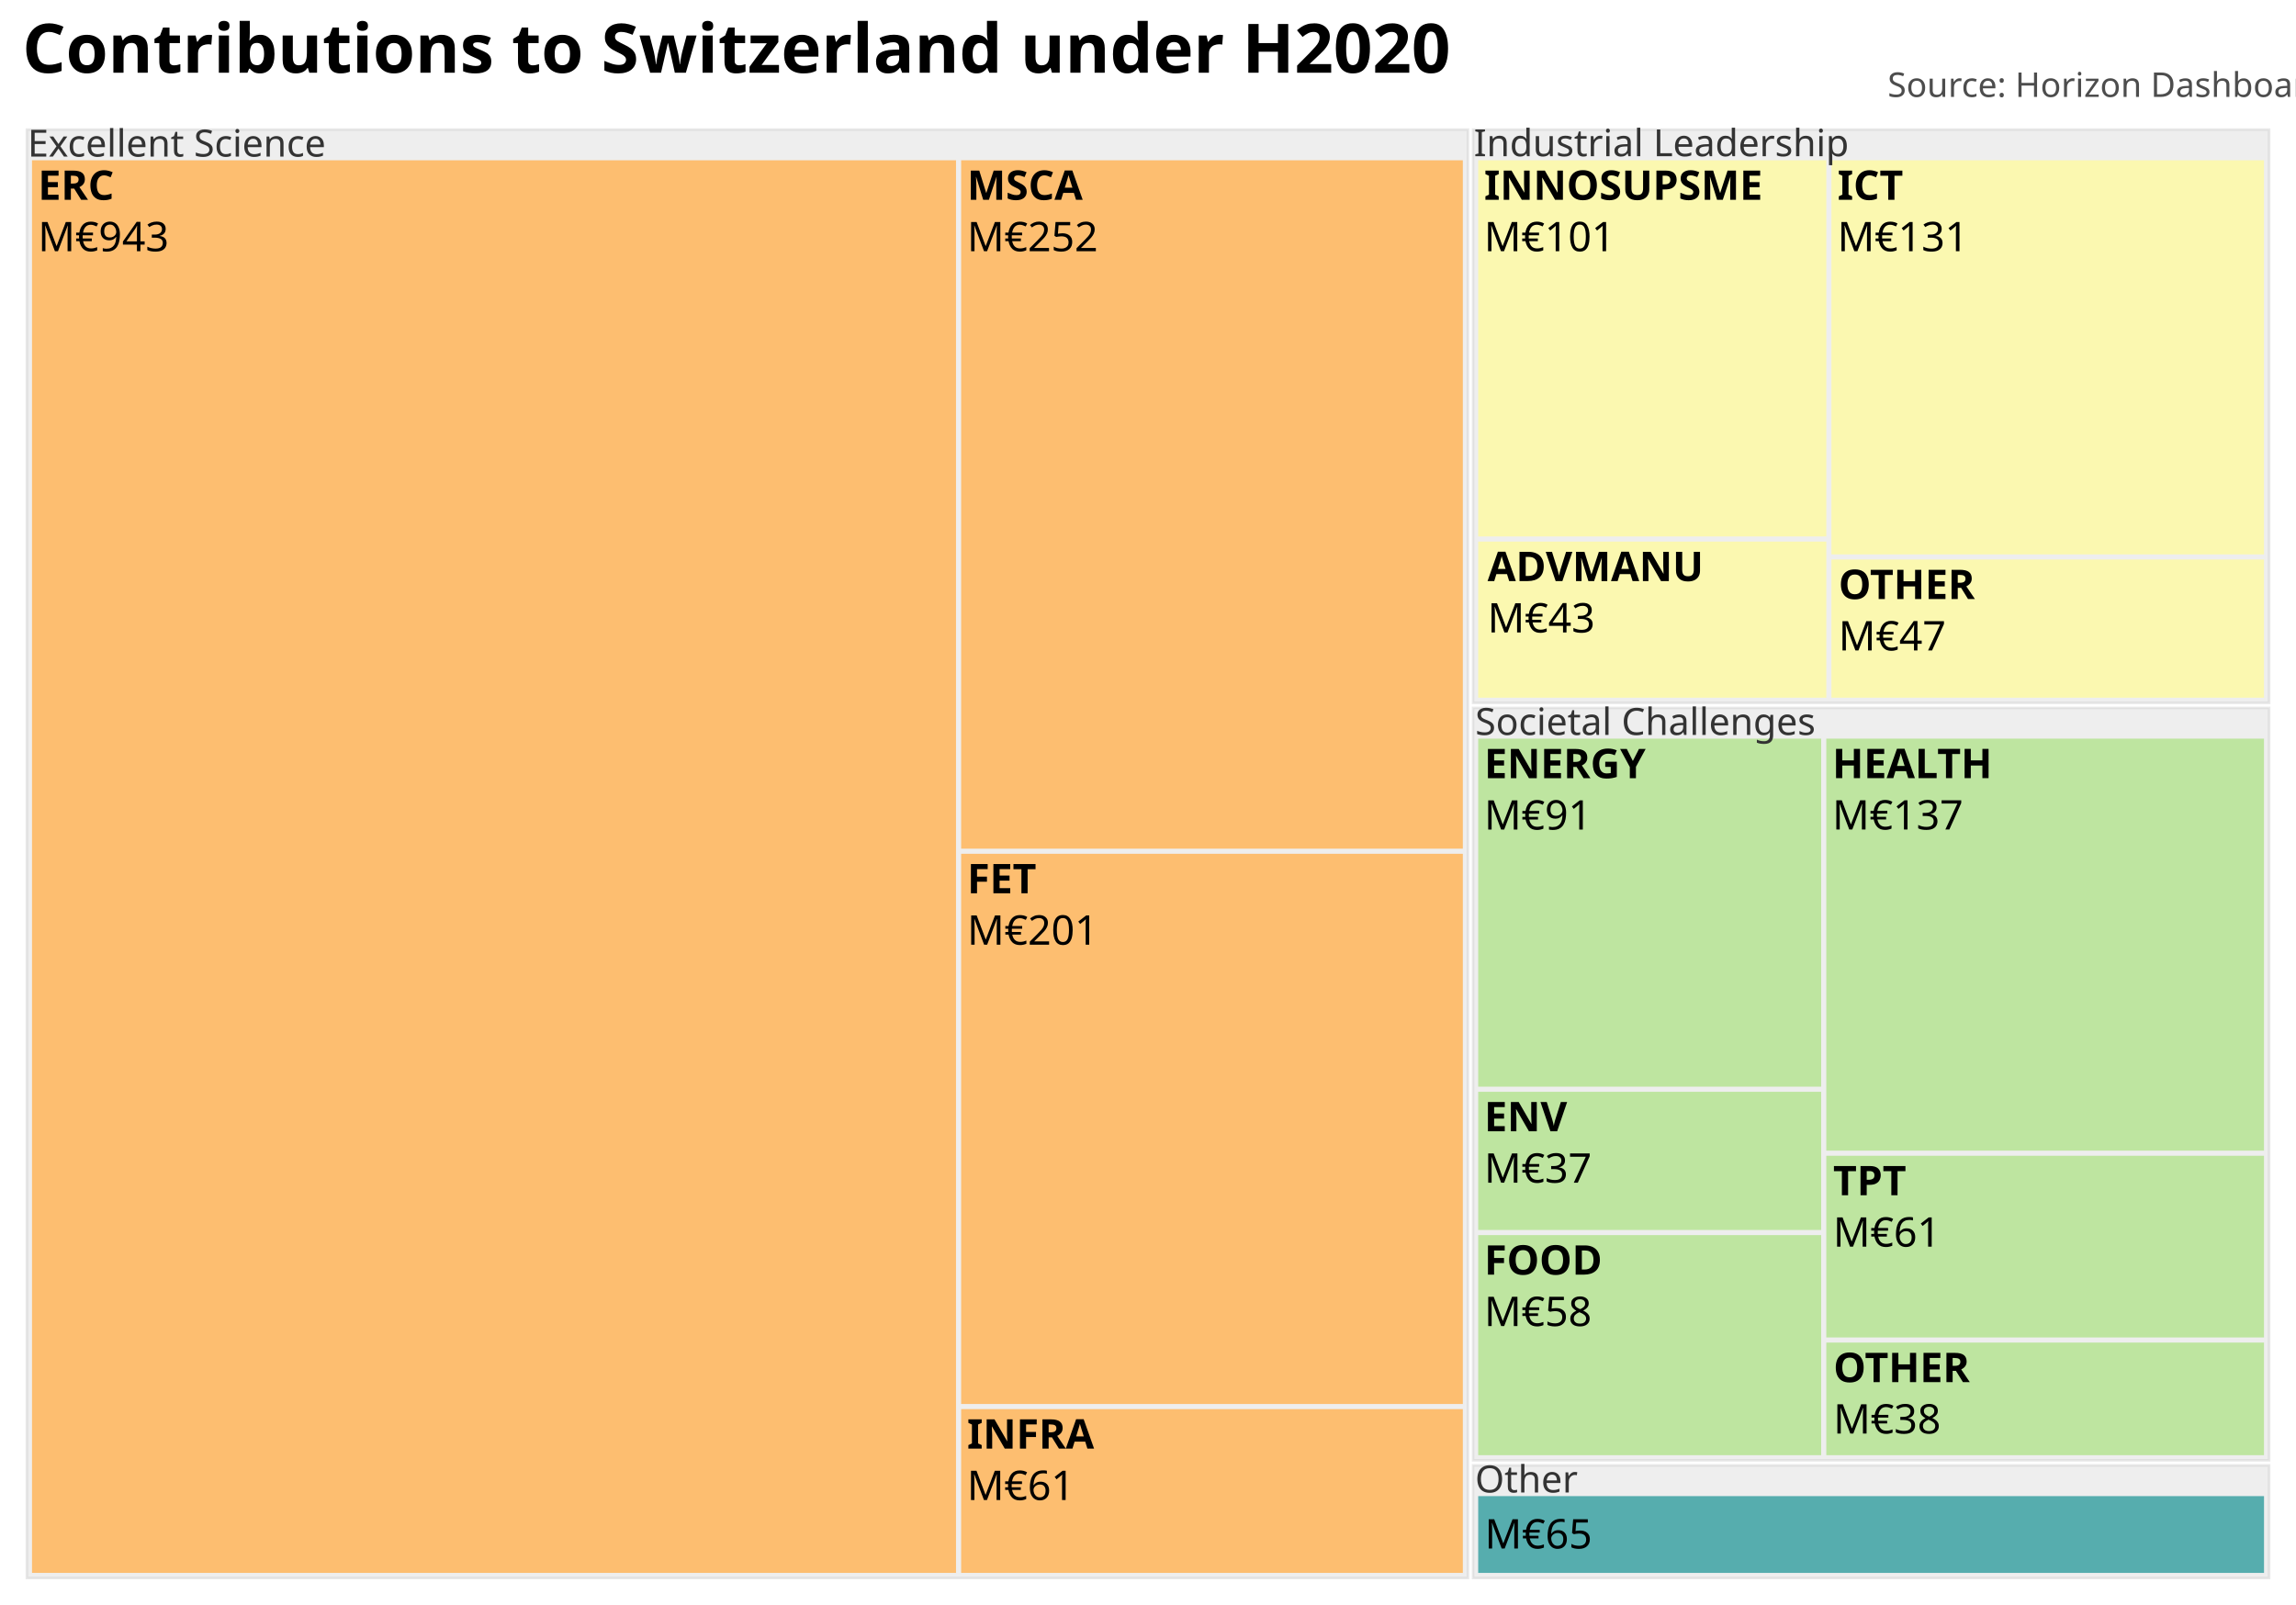
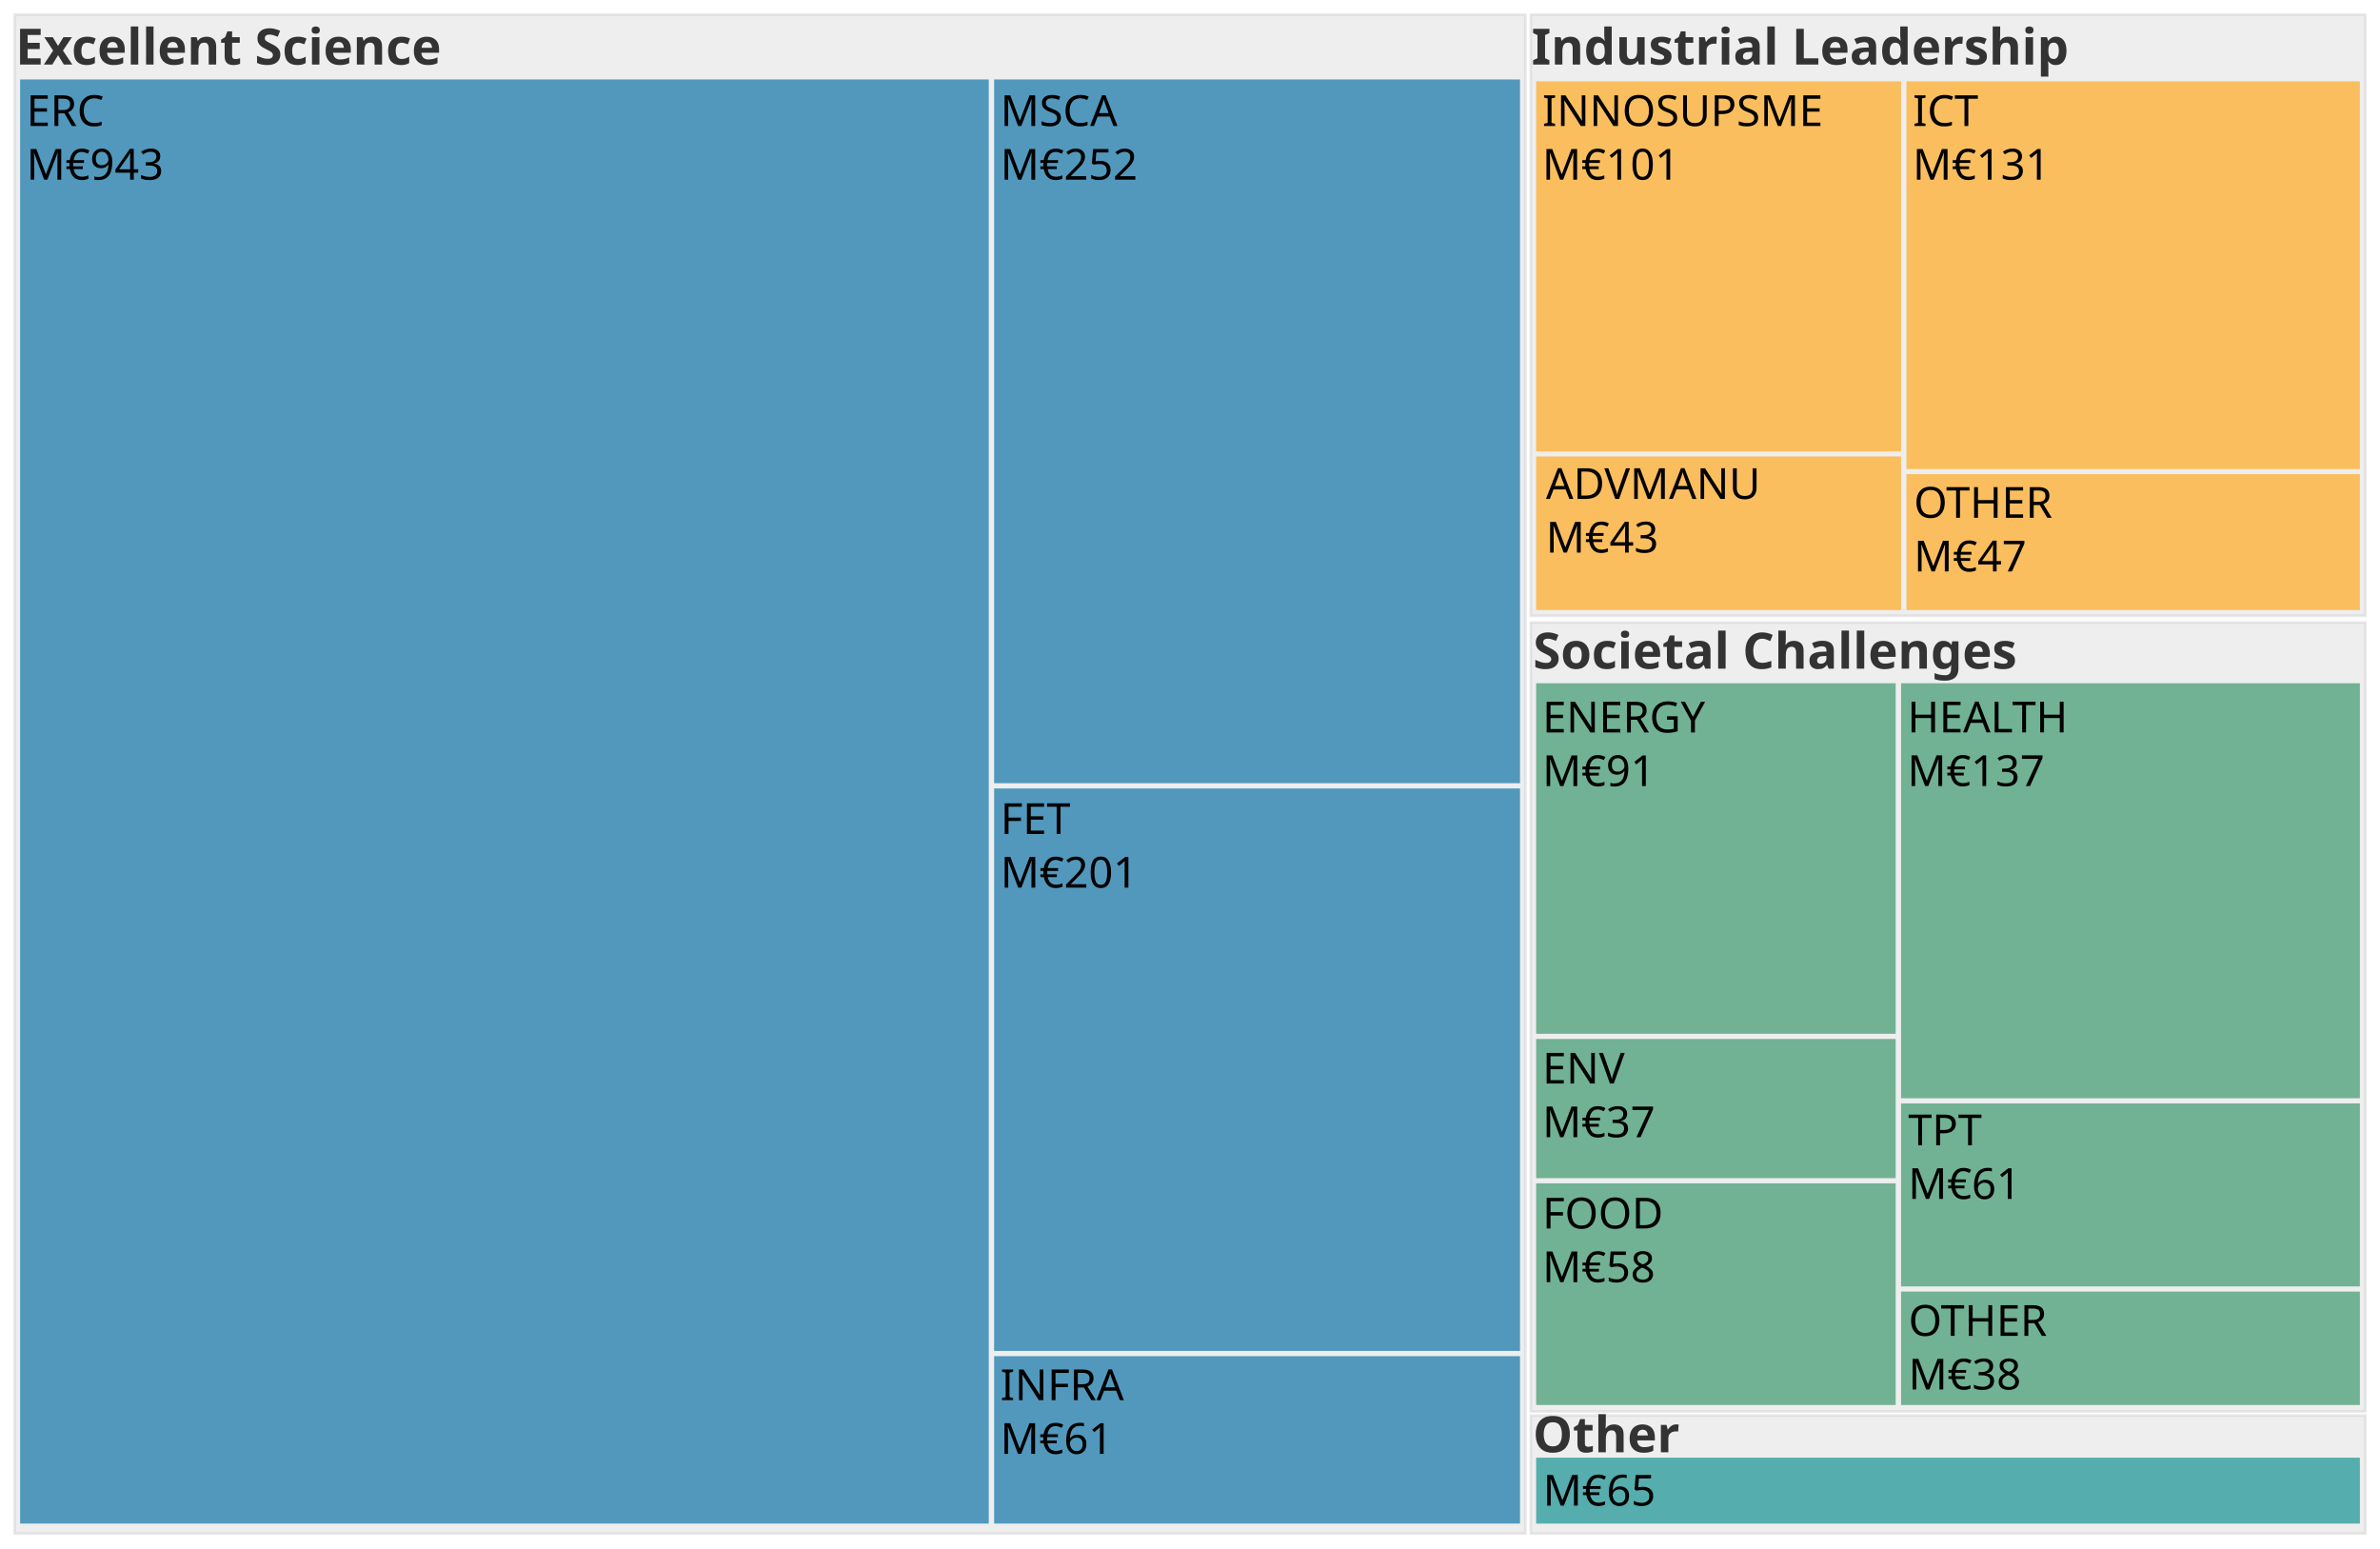
- <svg xmlns="http://www.w3.org/2000/svg" xmlns:xlink="http://www.w3.org/1999/xlink" width="897" height="627.135" version="1.1" id="svg615">
+ <svg xmlns="http://www.w3.org/2000/svg" xmlns:xlink="http://www.w3.org/1999/xlink" width="887" height="577" version="1.1" id="svg615">
  <defs id="defs619">
    <clipPath id="clip_ancestor2">
-       <use xlink:href="#path_ancestor2" id="use349" x="0" y="0" width="100%" height="100%" transform="translate(-575.5,-50.63544)" />
+       <use xlink:href="#path_ancestor2" id="use349" x="0" y="0" width="100%" height="100%" transform="translate(-570.5,-5.499999)" />
    </clipPath>
    <clipPath id="clip_ancestor4">
-       <use xlink:href="#path_ancestor4" id="use365" x="0" y="0" width="100%" height="100%" transform="translate(-575.5,-572.6354)" />
+       <use xlink:href="#path_ancestor4" id="use365" x="0" y="0" width="100%" height="100%" transform="translate(-570.5,-527.5)" />
    </clipPath>
    <clipPath id="clip_ancestor6">
      <rect width="213" height="44" id="use381" fill="#cccccc" fill-opacity="0.333" stroke="#cccccc" stroke-opacity="0.433" x="0" y="0" />
    </clipPath>
    <clipPath id="clip_ancestor3">
-       <use xlink:href="#path_ancestor3" id="use357" x="0" y="0" width="100%" height="100%" transform="translate(-575.5,-276.6354)" />
+       <use xlink:href="#path_ancestor3" id="use357" x="0" y="0" width="100%" height="100%" transform="translate(-570.5,-231.9941)" />
    </clipPath>
    <clipPath id="clip_ancestor7">
      <rect width="49" height="44" id="use389" fill="#cccccc" fill-opacity="0.333" stroke="#cccccc" stroke-opacity="0.433" x="0" y="0" />
    </clipPath>
    <clipPath id="clip_ancestor5">
      <rect width="45" height="16" id="use373" fill="#cccccc" fill-opacity="0.333" stroke="#cccccc" stroke-opacity="0.433" x="0" y="0" />
    </clipPath>
    <clipPath id="clip_ancestor0">
      <rect width="880" height="580" id="use333" fill="#cccccc" fill-opacity="0" stroke="#cccccc" stroke-opacity="0.1" x="0" y="0" />
    </clipPath>
    <clipPath id="clip_ancestor1">
-       <use xlink:href="#path_ancestor1" id="use341" x="0" y="0" width="100%" height="100%" transform="translate(-10.5,-50.63544)" />
+       <use xlink:href="#path_ancestor1" id="use341" x="0" y="0" width="100%" height="100%" transform="translate(-5.5,-5.499999)" />
    </clipPath>
    <clipPath id="clip1">
-       <use xlink:href="#path1" id="use410" x="0" y="0" width="100%" height="100%" transform="translate(-375.5,-333.6354)" />
+       <use xlink:href="#path1" id="use410" x="0" y="0" width="100%" height="100%" transform="matrix(1,0,0,1.040998,-370.5,-310.062)" />
    </clipPath>
    <clipPath id="clip16">
      <rect id="use590" fill="#e85e49" width="209" height="30" x="0" y="0" />
    </clipPath>
    <clipPath id="clip17">
      <rect id="use602" fill="#9e0142" width="45" height="30" x="0" y="0" />
    </clipPath>
    <clipPath id="clip2">
-       <use xlink:href="#path2" id="use422" x="0" y="0" width="100%" height="100%" transform="translate(-375.5,-550.6354)" />
+       <use xlink:href="#path2" id="use422" x="0" y="0" width="100%" height="100%" transform="matrix(1,0,0,1.040998,-370.5,-527.062)" />
    </clipPath>
    <clipPath id="clip0">
-       <use xlink:href="#path0" id="use398" x="0" y="0" width="100%" height="100%" transform="translate(-12.5,-62.63544)" />
+       <use xlink:href="#path0" id="use398" x="0" y="0" width="100%" height="100%" transform="matrix(1,0,0,1.040998,-7.5,-39.06204)" />
    </clipPath>
    <clipPath id="clip12">
-       <use xlink:href="#path12" id="use542" x="0" y="0" width="100%" height="100%" transform="translate(-713.5,-524.6354)" />
+       <use xlink:href="#path12" id="use542" x="0" y="0" width="100%" height="100%" transform="matrix(1,0,0,1.040998,-708.5,-501.062)" />
    </clipPath>
    <clipPath id="clip13">
-       <use xlink:href="#path13" id="use554" x="0" y="0" width="100%" height="100%" transform="translate(-713.5,-451.6354)" />
+       <use xlink:href="#path13" id="use554" x="0" y="0" width="100%" height="100%" transform="matrix(1,0,0,1.040998,-708.5,-428.062)" />
    </clipPath>
    <clipPath id="clip11">
-       <use xlink:href="#path11" id="use530" x="0" y="0" width="100%" height="100%" transform="translate(-713.5,-288.6354)" />
+       <use xlink:href="#path11" id="use530" x="0" y="0" width="100%" height="100%" transform="matrix(1,0,0,1.040998,-708.5,-265.062)" />
    </clipPath>
    <clipPath id="clip14">
-       <use xlink:href="#path14" id="use566" x="0" y="0" width="100%" height="100%" transform="translate(-577.5001,-584.6354)" />
+       <use xlink:href="#path14" id="use566" x="0" y="0" width="100%" height="100%" transform="matrix(1,0,0,1.040998,-572.5001,-561.062)" />
    </clipPath>
    <clipPath id="clip15">
      <rect id="use578" fill="#5e4fa2" width="41" height="2" x="0" y="0" />
    </clipPath>
    <clipPath id="clip5">
-       <use xlink:href="#path5" id="use458" x="0" y="0" width="100%" height="100%" transform="translate(-577.5,-211.6354)" />
+       <use xlink:href="#path5" id="use458" x="0" y="0" width="100%" height="100%" transform="matrix(1,0,0,1.040998,-572.5,-178.7054)" />
    </clipPath>
    <clipPath id="clip6">
-       <use xlink:href="#path6" id="use470" x="0" y="0" width="100%" height="100%" transform="translate(-715.5,-62.63544)" />
+       <use xlink:href="#path6" id="use470" x="0" y="0" width="100%" height="100%" transform="matrix(1,0,0,1.040998,-710.5,-29.70538)" />
    </clipPath>
    <clipPath id="clip7">
-       <use xlink:href="#path7" id="use482" x="0" y="0" width="100%" height="100%" transform="translate(-715.5,-218.6354)" />
+       <use xlink:href="#path7" id="use482" x="0" y="0" width="100%" height="100%" transform="matrix(1,0,0,1.040998,-710.5,-185.7054)" />
    </clipPath>
    <clipPath id="clip8">
-       <use xlink:href="#path8" id="use494" x="0" y="0" width="100%" height="100%" transform="translate(-577.5,-288.6354)" />
+       <use xlink:href="#path8" id="use494" x="0" y="0" width="100%" height="100%" transform="matrix(1,0,0,1.040998,-572.5,-265.062)" />
    </clipPath>
    <clipPath id="clip9">
-       <use xlink:href="#path9" id="use506" x="0" y="0" width="100%" height="100%" transform="translate(-577.5,-426.6354)" />
+       <use xlink:href="#path9" id="use506" x="0" y="0" width="100%" height="100%" transform="matrix(1,0,0,1.040998,-572.5,-403.062)" />
    </clipPath>
    <clipPath id="clip10">
-       <use xlink:href="#path10" id="use518" x="0" y="0" width="100%" height="100%" transform="translate(-577.5,-482.6354)" />
+       <use xlink:href="#path10" id="use518" x="0" y="0" width="100%" height="100%" transform="matrix(1,0,0,1.040998,-572.5,-459.062)" />
    </clipPath>
    <clipPath id="clip3">
-       <use xlink:href="#path3" id="use434" x="0" y="0" width="100%" height="100%" transform="translate(-375.5,-62.63544)" />
+       <use xlink:href="#path3" id="use434" x="0" y="0" width="100%" height="100%" transform="matrix(1,0,0,1.040998,-370.5,-39.06204)" />
    </clipPath>
    <clipPath id="clip4">
-       <use xlink:href="#path4" id="use446" x="0" y="0" width="100%" height="100%" transform="translate(-577.5,-62.63544)" />
+       <use xlink:href="#path4" id="use446" x="0" y="0" width="100%" height="100%" transform="matrix(1,0,0,1.040998,-572.5,-29.70538)" />
    </clipPath>
  </defs>
-   <rect width="563" height="566" id="path_ancestor1" fill="#cccccc" fill-opacity="0.333" stroke="#cccccc" stroke-opacity="0.433" x="10.5" y="50.635" />
-   <rect width="311" height="224" id="path_ancestor2" fill="#cccccc" fill-opacity="0.333" stroke="#cccccc" stroke-opacity="0.433" x="575.5" y="50.635" />
-   <rect width="311" height="294" id="path_ancestor3" fill="#cccccc" fill-opacity="0.333" stroke="#cccccc" stroke-opacity="0.433" x="575.5" y="276.635" />
-   <rect width="311" height="44" id="path_ancestor4" fill="#cccccc" fill-opacity="0.333" stroke="#cccccc" stroke-opacity="0.433" x="575.5" y="572.635" style="stroke-width:1" />
-   <rect id="path0" fill="#fdbe70" width="361" height="552" x="12.5" y="62.635" />
-   <text xml:space="preserve" style="font-weight:bold;font-size:16px;line-height:1.25;font-family:'Gill Sans';-inkscape-font-specification:'Gill Sans Bold'" x="14.868" y="78.089" id="text2045-6">
-     <tspan id="tspan2043-3" x="14.868" y="78.089" style="font-style:normal;font-variant:normal;font-weight:bold;font-stretch:normal;font-family:'Gill Sans';-inkscape-font-specification:'Gill Sans Bold'">ERC</tspan>
-     <tspan x="14.868" y="98.174" style="font-style:normal;font-variant:normal;font-weight:normal;font-stretch:normal;font-family:'Gill Sans';-inkscape-font-specification:'Gill Sans'" id="tspan35814">M€943</tspan>
-   </text>
-   <rect id="path1" fill="#fdbe70" width="196" height="215" x="375.5" y="333.635" />
-   <text xml:space="preserve" style="font-weight:bold;font-size:16px;line-height:1.25;font-family:'Gill Sans';-inkscape-font-specification:'Gill Sans Bold'" x="377.878" y="349.063" id="text2045-6-7">
-     <tspan id="tspan2043-3-1" x="377.878" y="349.063" style="font-style:normal;font-variant:normal;font-weight:bold;font-stretch:normal;font-family:'Gill Sans';-inkscape-font-specification:'Gill Sans Bold'">FET</tspan>
-     <tspan x="377.878" y="369.148" style="font-style:normal;font-variant:normal;font-weight:normal;font-stretch:normal;font-family:'Gill Sans';-inkscape-font-specification:'Gill Sans Bold'" id="tspan41852">M€201</tspan>
-   </text>
-   <rect id="path3" fill="#fdbe70" width="196" height="269" x="375.5" y="62.635" />
-   <text xml:space="preserve" style="font-weight:bold;font-size:16px;line-height:1.25;font-family:'Gill Sans';-inkscape-font-specification:'Gill Sans Bold'" x="377.849" y="78.089" id="text2045-6-78">
-     <tspan id="tspan2043-3-4" x="377.849" y="78.089" style="font-style:normal;font-variant:normal;font-weight:bold;font-stretch:normal;font-family:'Gill Sans';-inkscape-font-specification:'Gill Sans Bold'">MSCA</tspan>
-     <tspan x="377.849" y="98.174" style="font-style:normal;font-variant:normal;font-weight:normal;font-stretch:normal;font-family:'Gill Sans';-inkscape-font-specification:'Gill Sans Bold'" id="tspan45842">M€252</tspan>
-   </text>
-   <rect id="path4" fill="#fbf8b0" width="136" height="147" x="577.5" y="62.635" />
-   <text xml:space="preserve" style="font-weight:bold;font-size:16px;line-height:1.25;font-family:'Gill Sans';-inkscape-font-specification:'Gill Sans Bold'" x="579.809" y="78.089" id="text2045-6-78-5">
-     <tspan id="tspan2043-3-4-37" x="579.809" y="78.089" style="font-style:normal;font-variant:normal;font-weight:bold;font-stretch:normal;font-family:'Gill Sans';-inkscape-font-specification:'Gill Sans Bold'">INNOSUPSME</tspan>
-     <tspan x="579.809" y="98.174" style="font-style:normal;font-variant:normal;font-weight:normal;font-stretch:normal;font-family:'Gill Sans';-inkscape-font-specification:'Gill Sans Bold'" id="tspan46175">M€101</tspan>
-   </text>
-   <rect id="path5" fill="#fbf8b0" width="136" height="61" x="577.5" y="211.635" />
-   <rect id="path6" fill="#fbf8b0" width="169" height="154" x="715.5" y="62.635" />
-   <text xml:space="preserve" style="font-weight:bold;font-size:16px;line-height:1.25;font-family:'Gill Sans';-inkscape-font-specification:'Gill Sans Bold'" x="717.867" y="78.089" id="text2045-6-78-9">
-     <tspan id="tspan2043-3-4-3" x="717.867" y="78.089" style="font-style:normal;font-variant:normal;font-weight:bold;font-stretch:normal;font-family:'Gill Sans';-inkscape-font-specification:'Gill Sans Bold'">ICT</tspan>
-     <tspan x="717.867" y="98.174" style="font-style:normal;font-variant:normal;font-weight:normal;font-stretch:normal;font-family:'Gill Sans';-inkscape-font-specification:'Gill Sans Bold'" id="tspan46506">M€131</tspan>
-   </text>
-   <rect id="path7" fill="#fbf8b0" width="169" height="54" x="715.5" y="218.635" />
-   <text xml:space="preserve" style="font-weight:bold;font-size:16px;line-height:1.25;font-family:'Gill Sans';-inkscape-font-specification:'Gill Sans Bold'" x="718.278" y="234.089" id="text2045-6-78-4-3">
-     <tspan id="tspan2043-3-4-2-8" x="718.278" y="234.089" style="font-style:normal;font-variant:normal;font-weight:bold;font-stretch:normal;font-family:'Gill Sans';-inkscape-font-specification:'Gill Sans Bold'">OTHER</tspan>
-     <tspan x="718.278" y="254.174" style="font-style:normal;font-variant:normal;font-weight:normal;font-stretch:normal;font-family:'Gill Sans';-inkscape-font-specification:'Gill Sans Bold'" id="tspan47214">M€47</tspan>
-   </text>
-   <rect id="path8" fill="#bee5a0" width="134" height="136" x="577.5" y="288.635" />
-   <text xml:space="preserve" style="font-weight:bold;font-size:16px;line-height:1.25;font-family:'Gill Sans';-inkscape-font-specification:'Gill Sans Bold'" x="579.868" y="304.089" id="text2045-6-78-3">
-     <tspan id="tspan2043-3-4-9" x="579.868" y="304.089" style="font-style:normal;font-variant:normal;font-weight:bold;font-stretch:normal;font-family:'Gill Sans';-inkscape-font-specification:'Gill Sans Bold'">ENERGY</tspan>
-     <tspan x="579.868" y="324.174" style="font-style:normal;font-variant:normal;font-weight:normal;font-stretch:normal;font-family:'Gill Sans';-inkscape-font-specification:'Gill Sans Bold'" id="tspan47676">M€91</tspan>
-   </text>
-   <rect id="path9" fill="#bee5a0" width="134" height="54" x="577.5" y="426.635" />
-   <text xml:space="preserve" style="font-weight:bold;font-size:16px;line-height:1.25;font-family:'Gill Sans';-inkscape-font-specification:'Gill Sans Bold'" x="579.868" y="442.063" id="text2045-6-78-4-1">
-     <tspan x="579.868" y="442.063" style="font-style:normal;font-variant:normal;font-weight:bold;font-stretch:normal;font-family:'Gill Sans';-inkscape-font-specification:'Gill Sans Bold'" id="tspan34536">ENV</tspan>
-     <tspan x="579.868" y="462.148" style="font-style:normal;font-variant:normal;font-weight:normal;font-stretch:normal;font-family:'Gill Sans';-inkscape-font-specification:'Gill Sans Bold'" id="tspan50128">M€37</tspan>
-   </text>
-   <rect id="path10" fill="#bee5a0" width="134" height="86" x="577.5" y="482.635" />
-   <text xml:space="preserve" style="font-weight:bold;font-size:16px;line-height:1.25;font-family:'Gill Sans';-inkscape-font-specification:'Gill Sans Bold'" x="579.878" y="498.089" id="text2045-6-78-4-2">
-     <tspan id="tspan2043-3-4-2-9" x="579.878" y="498.089" style="font-style:normal;font-variant:normal;font-weight:bold;font-stretch:normal;font-family:'Gill Sans';-inkscape-font-specification:'Gill Sans Bold'">FOOD</tspan>
-     <tspan x="579.878" y="518.174" style="font-style:normal;font-variant:normal;font-weight:normal;font-stretch:normal;font-family:'Gill Sans';-inkscape-font-specification:'Gill Sans Bold'" id="tspan50966">M€58</tspan>
-   </text>
-   <rect id="path11" fill="#bee5a0" width="171" height="161" x="713.5" y="288.635" />
-   <text xml:space="preserve" style="font-weight:bold;font-size:16px;line-height:1.25;font-family:'Gill Sans';-inkscape-font-specification:'Gill Sans Bold'" x="715.873" y="304.063" id="text2045-6-78-67">
-     <tspan id="tspan2043-3-4-8" x="715.873" y="304.063" style="font-style:normal;font-variant:normal;font-weight:bold;font-stretch:normal;font-family:'Gill Sans';-inkscape-font-specification:'Gill Sans Bold'">HEALTH</tspan>
-     <tspan x="715.873" y="324.148" style="font-style:normal;font-variant:normal;font-weight:normal;font-stretch:normal;font-family:'Gill Sans';-inkscape-font-specification:'Gill Sans Bold'" id="tspan47860">M€137</tspan>
-   </text>
-   <rect id="path12" fill="#bee5a0" width="171" height="44" x="713.5" y="524.635" />
-   <text xml:space="preserve" style="font-weight:bold;font-size:16px;line-height:1.25;font-family:'Gill Sans';-inkscape-font-specification:'Gill Sans Bold'" x="716.278" y="540.089" id="text2045-6-78-4">
-     <tspan id="tspan2043-3-4-2" x="716.278" y="540.089" style="font-style:normal;font-variant:normal;font-weight:bold;font-stretch:normal;font-family:'Gill Sans';-inkscape-font-specification:'Gill Sans Bold'">OTHER</tspan>
-     <tspan x="716.278" y="560.174" style="font-style:normal;font-variant:normal;font-weight:normal;font-stretch:normal;font-family:'Gill Sans';-inkscape-font-specification:'Gill Sans Bold'" id="tspan50598">M€38</tspan>
-   </text>
-   <rect id="path13" fill="#bee5a0" width="171" height="71" x="713.5" y="451.635" />
-   <text xml:space="preserve" style="font-weight:bold;font-size:16px;line-height:1.25;font-family:'Gill Sans';-inkscape-font-specification:'Gill Sans Bold'" x="716.168" y="467.063" id="text2045-6-78-4-36">
-     <tspan id="tspan2043-3-4-2-0" x="716.168" y="467.063" style="font-style:normal;font-variant:normal;font-weight:bold;font-stretch:normal;font-family:'Gill Sans';-inkscape-font-specification:'Gill Sans Bold'">TPT</tspan>
-     <tspan x="716.168" y="487.148" style="font-style:normal;font-variant:normal;font-weight:normal;font-stretch:normal;font-family:'Gill Sans';-inkscape-font-specification:'Gill Sans Bold'" id="tspan50702">M€61</tspan>
-   </text>
-   <rect id="path14" fill="#56adae" width="307.006" height="30.006" x="577.5" y="584.635" style="stroke-width:1" />
-   <text clip-path="url(#clip15)" font-family="Arial, sans-serif" font-size="10px" dominant-baseline="text-before-edge" class="txt" id="text585" transform="translate(577.5,612.6354)">
+   <text clip-path="url(#clip15)" font-family="Arial, sans-serif" font-size="10px" dominant-baseline="text-before-edge" class="txt" id="text585" transform="translate(572.5,567.5)">
    <tspan x="3" y="0.2em" style="font-weight:bold;font-size:10px;font-family:Arial, sans-serif;fill:#000000" id="tspan581" />
    <tspan x="3" y="1.3em" style="font-weight:normal;font-size:10px;font-family:Arial, sans-serif;fill:#000000" id="tspan583">M€3.9</tspan>
  </text>
-   <text xml:space="preserve" style="font-weight:bold;font-size:14.667px;line-height:1.25;font-family:'Gill Sans';-inkscape-font-specification:'Gill Sans Bold';fill:#333333" x="10.797" y="61.19" id="text2045">
-     <tspan id="tspan2043" x="10.797" y="61.19" style="font-style:normal;font-variant:normal;font-weight:normal;font-stretch:normal;font-size:14.667px;font-family:'Gill Sans';-inkscape-font-specification:'Gill Sans';fill:#333333">Excellent Science</tspan>
+   <rect width="563" height="566" id="path_ancestor1" fill="#cccccc" fill-opacity="0.333" stroke="#cccccc" stroke-opacity="0.433" x="5.5" y="5.5" />
+   <rect width="311" height="224" id="path_ancestor2" fill="#cccccc" fill-opacity="0.333" stroke="#cccccc" stroke-opacity="0.433" x="570.5" y="5.5" />
+   <rect width="311" height="294" id="path_ancestor3" fill="#cccccc" fill-opacity="0.333" stroke="#cccccc" stroke-opacity="0.433" x="570.5" y="231.994" />
+   <rect width="311" height="44" id="path_ancestor4" fill="#cccccc" fill-opacity="0.333" stroke="#cccccc" stroke-opacity="0.433" x="570.5" y="527.5" style="stroke-width:1" />
+   <rect id="path0" fill="#fdbe70" width="361" height="538.166" x="7.5" y="29.618" style="fill:#5298bd;fill-opacity:1;stroke-width:1" />
+   <rect id="path1" fill="#fdbe70" width="196" height="209.612" x="370.5" y="293.827" style="fill:#5298bd;fill-opacity:1;stroke-width:1" />
+   <rect id="path3" fill="#fdbe70" width="196" height="262.258" x="370.5" y="29.618" style="fill:#5298bd;fill-opacity:1;stroke-width:1" />
+   <g id="g36141" transform="matrix(1,0,0,0.986346,0,0.2247885)" style="stroke-width:1.007">
+     <rect id="path4" fill="#fbf8b0" width="136" height="139.824" x="572.5" y="30.517" style="fill:#fbbe5e;fill-opacity:1;stroke-width:1.007" />
+     <rect id="path5" fill="#fbf8b0" width="136" height="58.022" x="572.5" y="172.243" style="fill:#fbbe5e;fill-opacity:1;stroke-width:1.007" />
+     <rect id="path6" fill="#fbf8b0" width="169" height="146.482" x="710.5" y="30.517" style="fill:#fbbe5e;fill-opacity:1;stroke-width:1.007" />
+     <rect id="path7" fill="#fbf8b0" width="169" height="51.364" x="710.5" y="178.901" style="fill:#fbbe5e;fill-opacity:1;stroke-width:1.007" />
+   </g>
+   <rect id="path8" fill="#bee5a0" width="134" height="130.644" x="572.5" y="254.623" style="fill:#71b294;fill-opacity:1;stroke-width:1" />
+   <rect id="path9" fill="#bee5a0" width="134" height="51.873" x="572.5" y="387.188" style="fill:#71b294;fill-opacity:1;stroke-width:1" />
+   <rect id="path10" fill="#bee5a0" width="134" height="82.613" x="572.5" y="440.983" style="fill:#71b294;fill-opacity:1;stroke-width:1" />
+   <rect id="path11" fill="#bee5a0" width="171" height="154.659" x="708.5" y="254.623" style="fill:#71b294;fill-opacity:1;stroke-width:1" />
+   <rect id="path12" fill="#bee5a0" width="171" height="42.267" x="708.5" y="481.329" style="fill:#71b294;fill-opacity:1;stroke-width:1" />
+   <rect id="path13" fill="#bee5a0" width="171" height="68.204" x="708.5" y="411.204" style="fill:#71b294;fill-opacity:1;stroke-width:1" />
+   <rect id="path14" fill="#56adae" width="307.006" height="24.556" x="572.5" y="543.233" style="stroke-width:1" />
+   <rect id="path2" fill="#fdbe70" width="196" height="62.396" x="370.5" y="505.388" style="fill:#5298bd;fill-opacity:1;stroke-width:1" />
+   <text xml:space="preserve" style="font-style:normal;font-variant:normal;font-weight:normal;font-stretch:normal;font-size:16px;line-height:1.25;font-family:sans-serif;-inkscape-font-specification:sans-serif" x="9.868" y="46.954" id="text2045-6">
+     <tspan id="tspan2043-3" x="9.868" y="46.954" style="font-style:normal;font-variant:normal;font-weight:normal;font-stretch:normal;font-family:sans-serif;-inkscape-font-specification:sans-serif">ERC</tspan>
+     <tspan x="9.868" y="66.954" style="font-style:normal;font-variant:normal;font-weight:normal;font-stretch:normal;font-family:sans-serif;-inkscape-font-specification:sans-serif" id="tspan35814">M€943</tspan>
  </text>
-   <text xml:space="preserve" style="font-weight:bold;font-size:14.667px;line-height:1.25;font-family:'Gill Sans';-inkscape-font-specification:'Gill Sans Bold';fill:#333333" x="575.781" y="61.05" id="text2045-3">
-     <tspan id="tspan2043-9" x="575.781" y="61.05" style="font-style:normal;font-variant:normal;font-weight:normal;font-stretch:normal;font-size:14.667px;font-family:'Gill Sans';-inkscape-font-specification:'Gill Sans';fill:#333333">Industrial Leadership</tspan>
+   <text xml:space="preserve" style="font-style:normal;font-variant:normal;font-weight:normal;font-stretch:normal;font-size:16px;line-height:1.25;font-family:sans-serif;-inkscape-font-specification:sans-serif" x="372.878" y="310.794" id="text2045-6-7">
+     <tspan id="tspan2043-3-1" x="372.878" y="310.794" style="font-style:normal;font-variant:normal;font-weight:normal;font-stretch:normal;font-family:sans-serif;-inkscape-font-specification:sans-serif">FET</tspan>
+     <tspan x="372.878" y="330.794" style="font-style:normal;font-variant:normal;font-weight:normal;font-stretch:normal;font-family:sans-serif;-inkscape-font-specification:sans-serif" id="tspan41852">M€201</tspan>
  </text>
-   <text xml:space="preserve" style="font-weight:bold;font-size:14.667px;line-height:1.25;font-family:'Gill Sans';-inkscape-font-specification:'Gill Sans Bold';fill:#333333" x="576.344" y="287.19" id="text2045-1">
-     <tspan id="tspan2043-8" x="576.344" y="287.19" style="font-style:normal;font-variant:normal;font-weight:normal;font-stretch:normal;font-size:14.667px;font-family:'Gill Sans';-inkscape-font-specification:'Gill Sans';fill:#333333">Societal Challenges</tspan>
+   <text xml:space="preserve" style="font-style:normal;font-variant:normal;font-weight:normal;font-stretch:normal;font-size:16px;line-height:1.25;font-family:sans-serif;-inkscape-font-specification:sans-serif" x="372.849" y="46.954" id="text2045-6-78">
+     <tspan id="tspan2043-3-4" x="372.849" y="46.954" style="font-style:normal;font-variant:normal;font-weight:normal;font-stretch:normal;font-family:sans-serif;-inkscape-font-specification:sans-serif">MSCA</tspan>
+     <tspan x="372.849" y="66.954" style="font-style:normal;font-variant:normal;font-weight:normal;font-stretch:normal;font-family:sans-serif;-inkscape-font-specification:sans-serif" id="tspan45842">M€252</tspan>
  </text>
-   <text xml:space="preserve" style="font-weight:bold;font-size:14.667px;line-height:1.25;font-family:'Gill Sans';-inkscape-font-specification:'Gill Sans Bold';fill:#333333" x="576.281" y="583.206" id="text2045-8">
-     <tspan id="tspan2043-2" x="576.281" y="583.206" style="font-style:normal;font-variant:normal;font-weight:normal;font-stretch:normal;font-size:14.667px;font-family:'Gill Sans';-inkscape-font-specification:'Gill Sans';fill:#333333">Other</tspan>
+   <text xml:space="preserve" style="font-style:normal;font-variant:normal;font-weight:normal;font-stretch:normal;font-size:16px;line-height:1.25;font-family:sans-serif;-inkscape-font-specification:sans-serif" x="574.809" y="46.954" id="text2045-6-78-5">
+     <tspan id="tspan2043-3-4-37" x="574.809" y="46.954" style="font-style:normal;font-variant:normal;font-weight:normal;font-stretch:normal;font-family:sans-serif;-inkscape-font-specification:sans-serif">INNOSUPSME</tspan>
+     <tspan x="574.809" y="66.954" style="font-style:normal;font-variant:normal;font-weight:normal;font-stretch:normal;font-family:sans-serif;-inkscape-font-specification:sans-serif" id="tspan46175">M€101</tspan>
  </text>
-   <text xml:space="preserve" style="font-weight:bold;font-size:16px;line-height:1.25;font-family:'Gill Sans';-inkscape-font-specification:'Gill Sans Bold'" x="580.07" y="605.095" id="text2045-8-6">
-     <tspan id="tspan2043-2-2" x="580.07" y="605.095" style="font-style:normal;font-variant:normal;font-weight:normal;font-stretch:normal;font-family:'Gill Sans';-inkscape-font-specification:'Gill Sans'">M€65</tspan>
+   <text xml:space="preserve" style="font-style:normal;font-variant:normal;font-weight:normal;font-stretch:normal;font-size:16px;line-height:1.25;font-family:sans-serif;-inkscape-font-specification:sans-serif" x="712.867" y="46.954" id="text2045-6-78-9">
+     <tspan id="tspan2043-3-4-3" x="712.867" y="46.954" style="font-style:normal;font-variant:normal;font-weight:normal;font-stretch:normal;font-family:sans-serif;-inkscape-font-specification:sans-serif">ICT</tspan>
+     <tspan x="712.867" y="66.954" style="font-style:normal;font-variant:normal;font-weight:normal;font-stretch:normal;font-family:sans-serif;-inkscape-font-specification:sans-serif" id="tspan46506">M€131</tspan>
  </text>
-   <rect id="path2" fill="#fdbe70" width="196" height="64" x="375.5" y="550.635" />
-   <text xml:space="preserve" style="font-weight:bold;font-size:16px;line-height:1.25;font-family:'Gill Sans';-inkscape-font-specification:'Gill Sans Bold'" x="377.809" y="566.063" id="text2045-6-0">
-     <tspan id="tspan2043-3-9" x="377.809" y="566.063" style="font-style:normal;font-variant:normal;font-weight:bold;font-stretch:normal;font-family:'Gill Sans';-inkscape-font-specification:'Gill Sans Bold'">INFRA</tspan>
-     <tspan x="377.809" y="586.148" style="font-style:normal;font-variant:normal;font-weight:normal;font-stretch:normal;font-family:'Gill Sans';-inkscape-font-specification:'Gill Sans Bold'" id="tspan42036">M€61</tspan>
+   <text xml:space="preserve" style="font-style:normal;font-variant:normal;font-weight:normal;font-stretch:normal;font-size:16px;line-height:1.25;font-family:sans-serif;-inkscape-font-specification:sans-serif" x="713.278" y="192.954" id="text2045-6-78-4-3">
+     <tspan id="tspan2043-3-4-2-8" x="713.278" y="192.954" style="font-style:normal;font-variant:normal;font-weight:normal;font-stretch:normal;font-family:sans-serif;-inkscape-font-specification:sans-serif">OTHER</tspan>
+     <tspan x="713.278" y="212.954" style="font-style:normal;font-variant:normal;font-weight:normal;font-stretch:normal;font-family:sans-serif;-inkscape-font-specification:sans-serif" id="tspan47214">M€47</tspan>
  </text>
-   <text xml:space="preserve" style="font-weight:bold;font-size:16px;line-height:1.25;font-family:'Gill Sans';-inkscape-font-specification:'Gill Sans Bold'" x="581.164" y="227.063" id="text2045-6-78-93">
-     <tspan id="tspan2043-3-4-7" x="581.164" y="227.063" style="font-style:normal;font-variant:normal;font-weight:bold;font-stretch:normal;font-family:'Gill Sans';-inkscape-font-specification:'Gill Sans Bold'">ADVMANU</tspan>
-     <tspan x="581.164" y="247.148" style="font-style:normal;font-variant:normal;font-weight:normal;font-stretch:normal;font-family:'Gill Sans';-inkscape-font-specification:'Gill Sans Bold'" id="tspan46690">M€43</tspan>
+   <text xml:space="preserve" style="font-style:normal;font-variant:normal;font-weight:normal;font-stretch:normal;font-size:16px;line-height:1.25;font-family:sans-serif;-inkscape-font-specification:sans-serif" x="574.868" y="272.954" id="text2045-6-78-3">
+     <tspan id="tspan2043-3-4-9" x="574.868" y="272.954" style="font-style:normal;font-variant:normal;font-weight:normal;font-stretch:normal;font-family:sans-serif;-inkscape-font-specification:sans-serif">ENERGY</tspan>
+     <tspan x="574.868" y="292.954" style="font-style:normal;font-variant:normal;font-weight:normal;font-stretch:normal;font-family:sans-serif;-inkscape-font-specification:sans-serif" id="tspan47676">M€91</tspan>
  </text>
-   <text xml:space="preserve" style="font-weight:bold;font-size:26.667px;line-height:1.25;font-family:'Gill Sans';-inkscape-font-specification:'Gill Sans Bold'" x="8.724" y="28.425" id="text53184">
-     <tspan id="tspan53182" x="8.724" y="28.425" style="font-style:normal;font-variant:normal;font-weight:600;font-stretch:normal;font-size:26.667px;font-family:'Gill Sans';-inkscape-font-specification:'Gill Sans Semi-Bold'">Contributions to <tspan style="font-style:normal;font-variant:normal;font-weight:bold;font-stretch:normal;font-family:'Gill Sans';-inkscape-font-specification:'Gill Sans Bold'" id="tspan88863">Switzerland</tspan> under H2020</tspan>
+   <text xml:space="preserve" style="font-style:normal;font-variant:normal;font-weight:normal;font-stretch:normal;font-size:16px;line-height:1.25;font-family:sans-serif;-inkscape-font-specification:sans-serif" x="574.868" y="403.794" id="text2045-6-78-4-1">
+     <tspan x="574.868" y="403.794" style="font-style:normal;font-variant:normal;font-weight:normal;font-stretch:normal;font-family:sans-serif;-inkscape-font-specification:sans-serif" id="tspan34536">ENV</tspan>
+     <tspan x="574.868" y="423.794" style="font-style:normal;font-variant:normal;font-weight:normal;font-stretch:normal;font-family:sans-serif;-inkscape-font-specification:sans-serif" id="tspan50128">M€37</tspan>
  </text>
-   <text xml:space="preserve" style="font-weight:bold;font-size:13.333px;line-height:1.25;font-family:'Gill Sans';-inkscape-font-specification:'Gill Sans Bold';fill:#4d4d4d" x="737.453" y="37.871" id="text93721">
-     <tspan id="tspan93719" x="737.453" y="37.871" style="font-style:normal;font-variant:normal;font-weight:normal;font-stretch:normal;font-size:13.333px;font-family:'Gill Sans';-inkscape-font-specification:'Gill Sans';fill:#4d4d4d">Source: Horizon Dashboard</tspan>
+   <text xml:space="preserve" style="font-style:normal;font-variant:normal;font-weight:normal;font-stretch:normal;font-size:16px;line-height:1.25;font-family:sans-serif;-inkscape-font-specification:sans-serif" x="574.878" y="457.82" id="text2045-6-78-4-2">
+     <tspan id="tspan2043-3-4-2-9" x="574.878" y="457.82" style="font-style:normal;font-variant:normal;font-weight:normal;font-stretch:normal;font-family:sans-serif;-inkscape-font-specification:sans-serif">FOOD</tspan>
+     <tspan x="574.878" y="477.82" style="font-style:normal;font-variant:normal;font-weight:normal;font-stretch:normal;font-family:sans-serif;-inkscape-font-specification:sans-serif" id="tspan50966">M€58</tspan>
+   </text>
+   <text xml:space="preserve" style="font-style:normal;font-variant:normal;font-weight:normal;font-stretch:normal;font-size:16px;line-height:1.25;font-family:sans-serif;-inkscape-font-specification:sans-serif" x="710.873" y="272.927" id="text2045-6-78-67">
+     <tspan id="tspan2043-3-4-8" x="710.873" y="272.927" style="font-style:normal;font-variant:normal;font-weight:normal;font-stretch:normal;font-family:sans-serif;-inkscape-font-specification:sans-serif">HEALTH</tspan>
+     <tspan x="710.873" y="292.927" style="font-style:normal;font-variant:normal;font-weight:normal;font-stretch:normal;font-family:sans-serif;-inkscape-font-specification:sans-serif" id="tspan47860">M€137</tspan>
+   </text>
+   <text xml:space="preserve" style="font-style:normal;font-variant:normal;font-weight:normal;font-stretch:normal;font-size:16px;line-height:1.25;font-family:sans-serif;-inkscape-font-specification:sans-serif" x="711.278" y="497.821" id="text2045-6-78-4">
+     <tspan id="tspan2043-3-4-2" x="711.278" y="497.821" style="font-style:normal;font-variant:normal;font-weight:normal;font-stretch:normal;font-family:sans-serif;-inkscape-font-specification:sans-serif">OTHER</tspan>
+     <tspan x="711.278" y="517.821" style="font-style:normal;font-variant:normal;font-weight:normal;font-stretch:normal;font-family:sans-serif;-inkscape-font-specification:sans-serif" id="tspan50598">M€38</tspan>
+   </text>
+   <text xml:space="preserve" style="font-style:normal;font-variant:normal;font-weight:normal;font-stretch:normal;font-size:16px;line-height:1.25;font-family:sans-serif;-inkscape-font-specification:sans-serif" x="711.168" y="426.794" id="text2045-6-78-4-36">
+     <tspan id="tspan2043-3-4-2-0" x="711.168" y="426.794" style="font-style:normal;font-variant:normal;font-weight:normal;font-stretch:normal;font-family:sans-serif;-inkscape-font-specification:sans-serif">TPT</tspan>
+     <tspan x="711.168" y="446.794" style="font-style:normal;font-variant:normal;font-weight:normal;font-stretch:normal;font-family:sans-serif;-inkscape-font-specification:sans-serif" id="tspan50702">M€61</tspan>
+   </text>
+   <text xml:space="preserve" style="font-style:normal;font-variant:normal;font-weight:bold;font-stretch:normal;font-size:18.667px;line-height:1.25;font-family:sans-serif;-inkscape-font-specification:'sans-serif Bold';fill:#333333" x="5.797" y="24.055" id="text2045">
+     <tspan id="tspan2043" x="5.797" y="24.055" style="font-style:normal;font-variant:normal;font-weight:bold;font-stretch:normal;font-size:18.667px;font-family:sans-serif;-inkscape-font-specification:'sans-serif Bold';fill:#333333">Excellent Science</tspan>
+   </text>
+   <text xml:space="preserve" style="font-style:normal;font-variant:normal;font-weight:bold;font-stretch:normal;font-size:18.667px;line-height:1.25;font-family:sans-serif;-inkscape-font-specification:'sans-serif Bold';fill:#333333" x="570.781" y="24.055" id="text2045-3">
+     <tspan id="tspan2043-9" x="570.781" y="24.055" style="font-style:normal;font-variant:normal;font-weight:bold;font-stretch:normal;font-size:18.667px;font-family:sans-serif;-inkscape-font-specification:'sans-serif Bold';fill:#333333">Industrial Leadership</tspan>
+   </text>
+   <text xml:space="preserve" style="font-style:normal;font-variant:normal;font-weight:bold;font-stretch:normal;font-size:18.667px;line-height:1.25;font-family:sans-serif;-inkscape-font-specification:'sans-serif Bold';fill:#333333" x="571.344" y="249.188" id="text2045-1">
+     <tspan id="tspan2043-8" x="571.344" y="249.188" style="font-style:normal;font-variant:normal;font-weight:bold;font-stretch:normal;font-size:18.667px;font-family:sans-serif;-inkscape-font-specification:'sans-serif Bold';fill:#333333">Societal Challenges</tspan>
+   </text>
+   <text xml:space="preserve" style="font-style:normal;font-variant:normal;font-weight:bold;font-stretch:normal;font-size:18.667px;line-height:1.25;font-family:sans-serif;-inkscape-font-specification:'sans-serif Bold';fill:#333333" x="571.281" y="541.204" id="text2045-8">
+     <tspan id="tspan2043-2" x="571.281" y="541.204" style="font-style:normal;font-variant:normal;font-weight:bold;font-stretch:normal;font-size:18.667px;font-family:sans-serif;-inkscape-font-specification:'sans-serif Bold';fill:#333333">Other</tspan>
+   </text>
+   <text xml:space="preserve" style="font-style:normal;font-variant:normal;font-weight:normal;font-stretch:normal;font-size:16px;line-height:1.25;font-family:sans-serif;-inkscape-font-specification:sans-serif" x="575.07" y="561.093" id="text2045-8-6">
+     <tspan id="tspan2043-2-2" x="575.07" y="561.093" style="font-style:normal;font-variant:normal;font-weight:normal;font-stretch:normal;font-family:sans-serif;-inkscape-font-specification:sans-serif">M€65</tspan>
+   </text>
+   <text xml:space="preserve" style="font-style:normal;font-variant:normal;font-weight:normal;font-stretch:normal;font-size:16px;line-height:1.25;font-family:sans-serif;-inkscape-font-specification:sans-serif" x="372.809" y="521.794" id="text2045-6-0">
+     <tspan id="tspan2043-3-9" x="372.809" y="521.794" style="font-style:normal;font-variant:normal;font-weight:normal;font-stretch:normal;font-family:sans-serif;-inkscape-font-specification:sans-serif">INFRA</tspan>
+     <tspan x="372.809" y="541.794" style="font-style:normal;font-variant:normal;font-weight:normal;font-stretch:normal;font-family:sans-serif;-inkscape-font-specification:sans-serif" id="tspan42036">M€61</tspan>
+   </text>
+   <text xml:space="preserve" style="font-style:normal;font-variant:normal;font-weight:normal;font-stretch:normal;font-size:16px;line-height:1.25;font-family:sans-serif;-inkscape-font-specification:sans-serif" x="576.164" y="185.927" id="text2045-6-78-93">
+     <tspan id="tspan2043-3-4-7" x="576.164" y="185.927" style="font-style:normal;font-variant:normal;font-weight:normal;font-stretch:normal;font-family:sans-serif;-inkscape-font-specification:sans-serif">ADVMANU</tspan>
+     <tspan x="576.164" y="205.927" style="font-style:normal;font-variant:normal;font-weight:normal;font-stretch:normal;font-family:sans-serif;-inkscape-font-specification:sans-serif" id="tspan46690">M€43</tspan>
  </text>
</svg>
